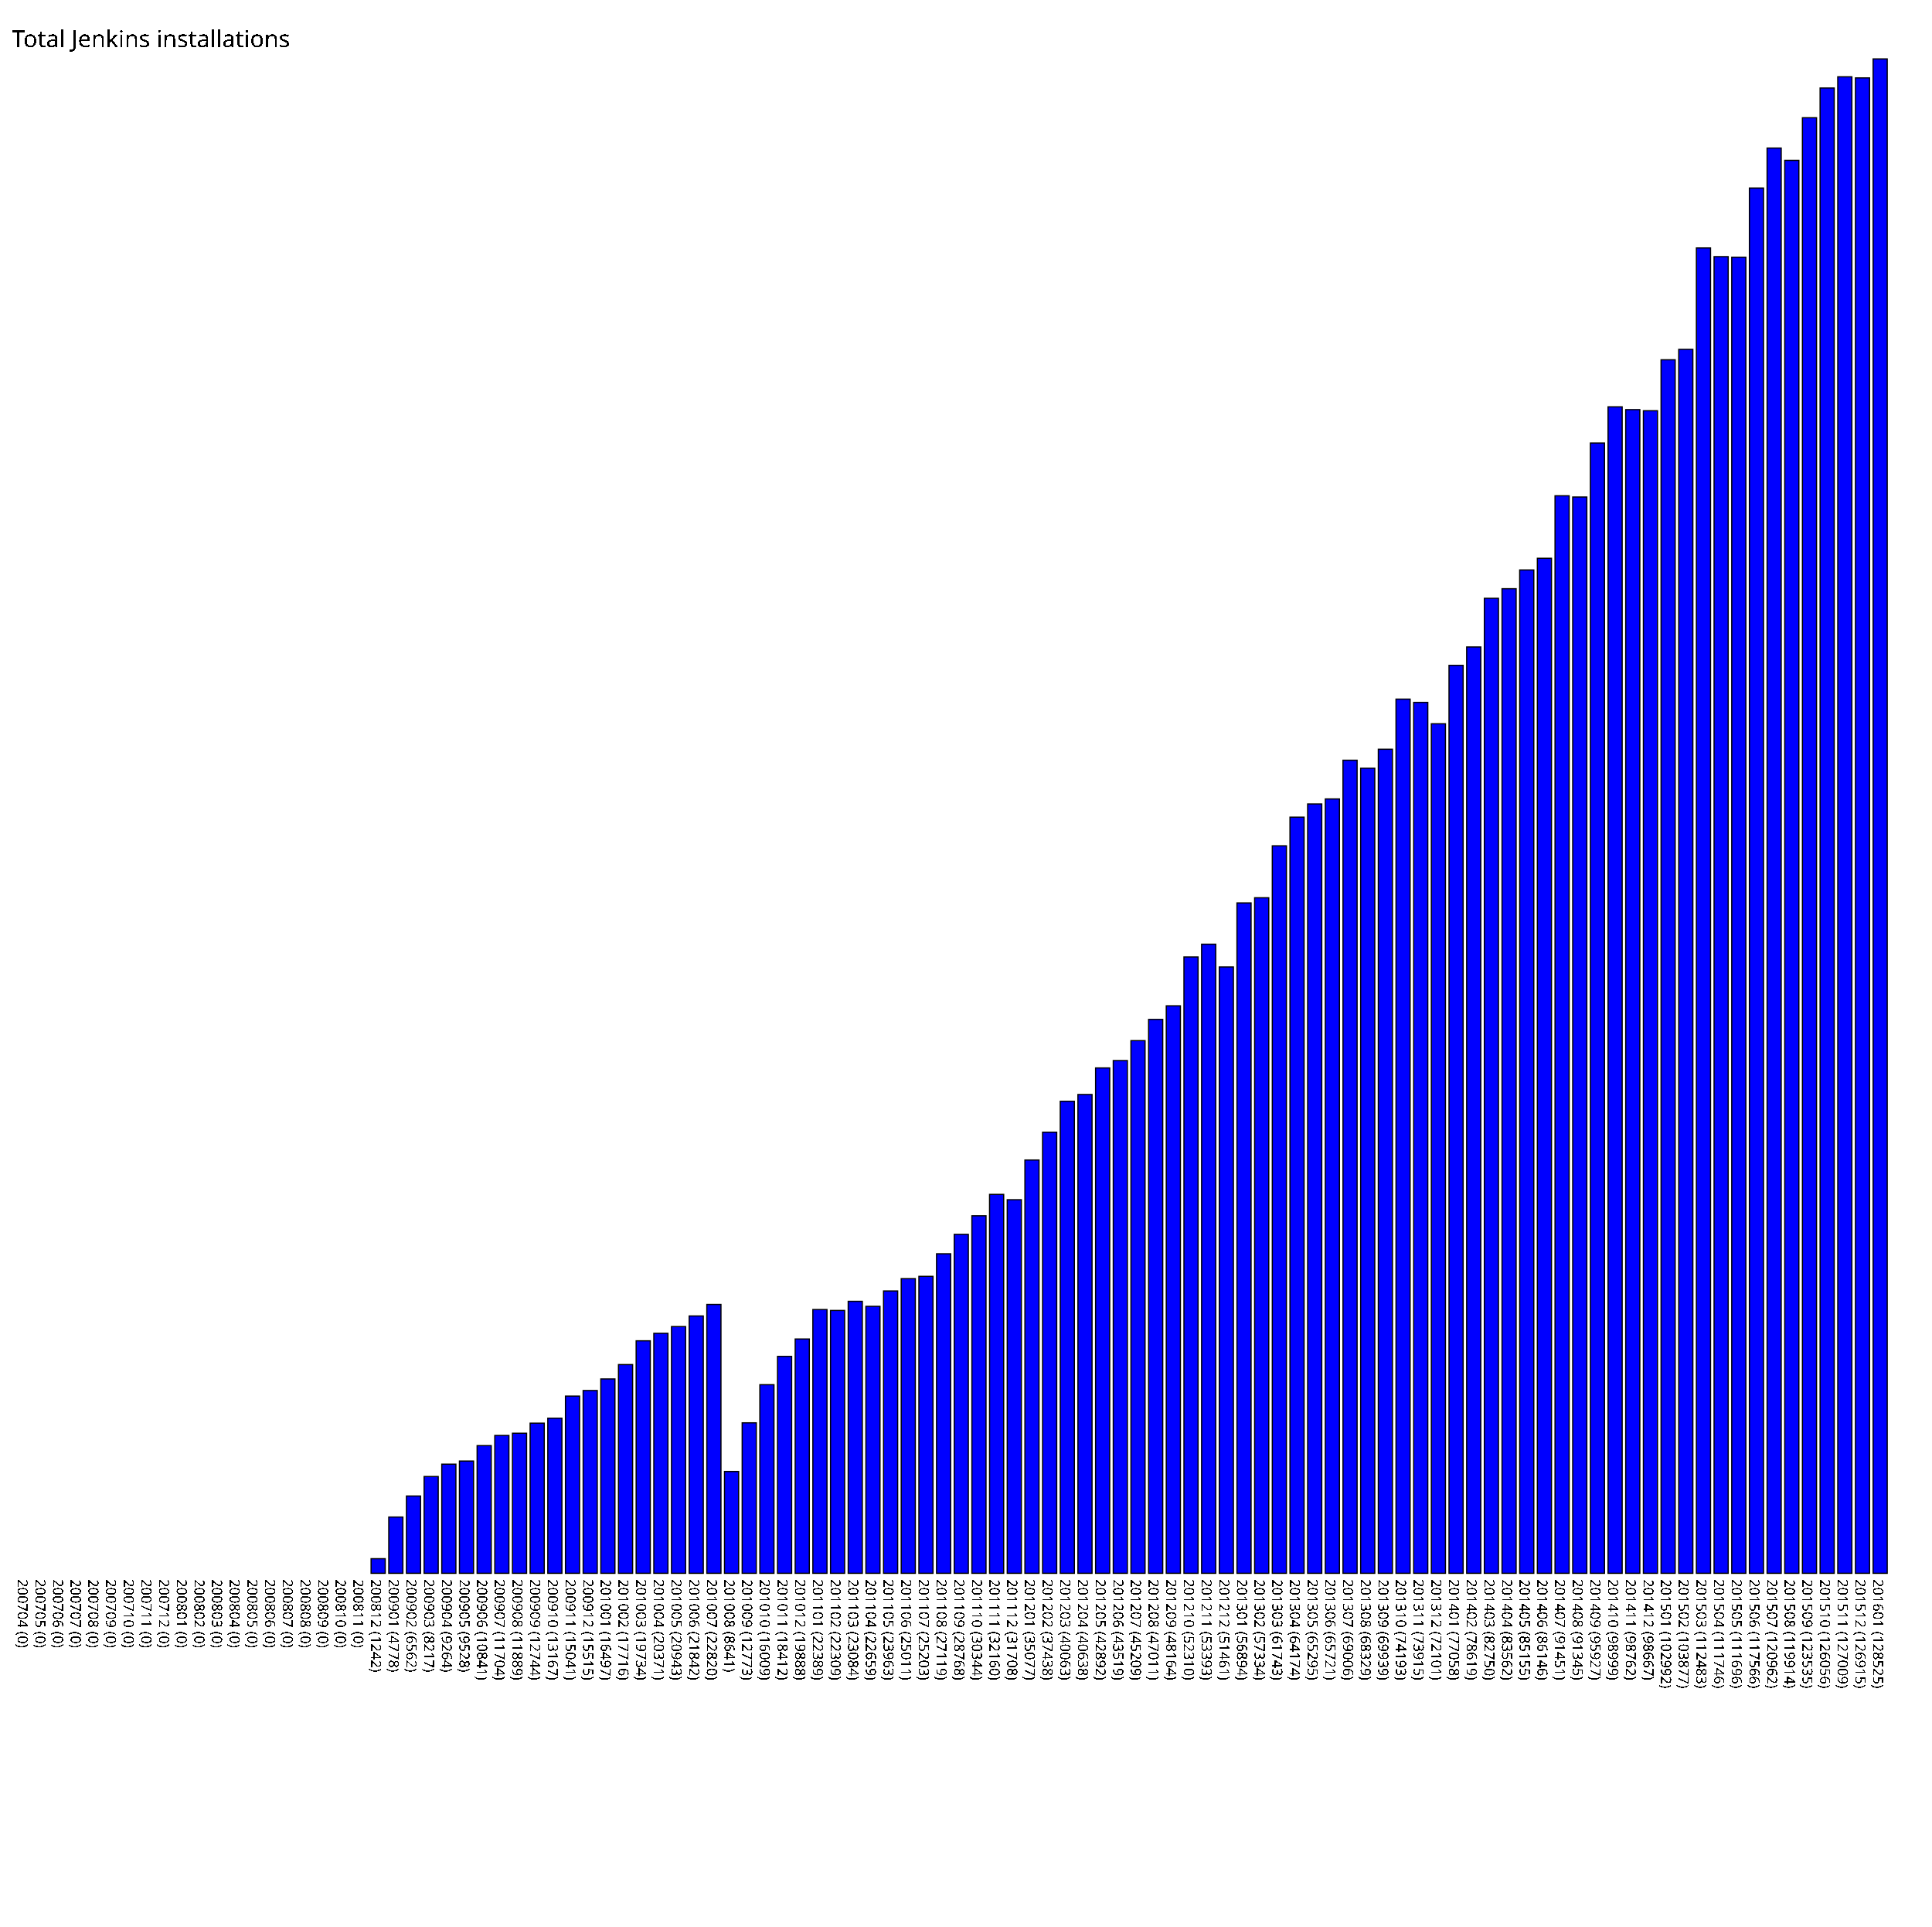
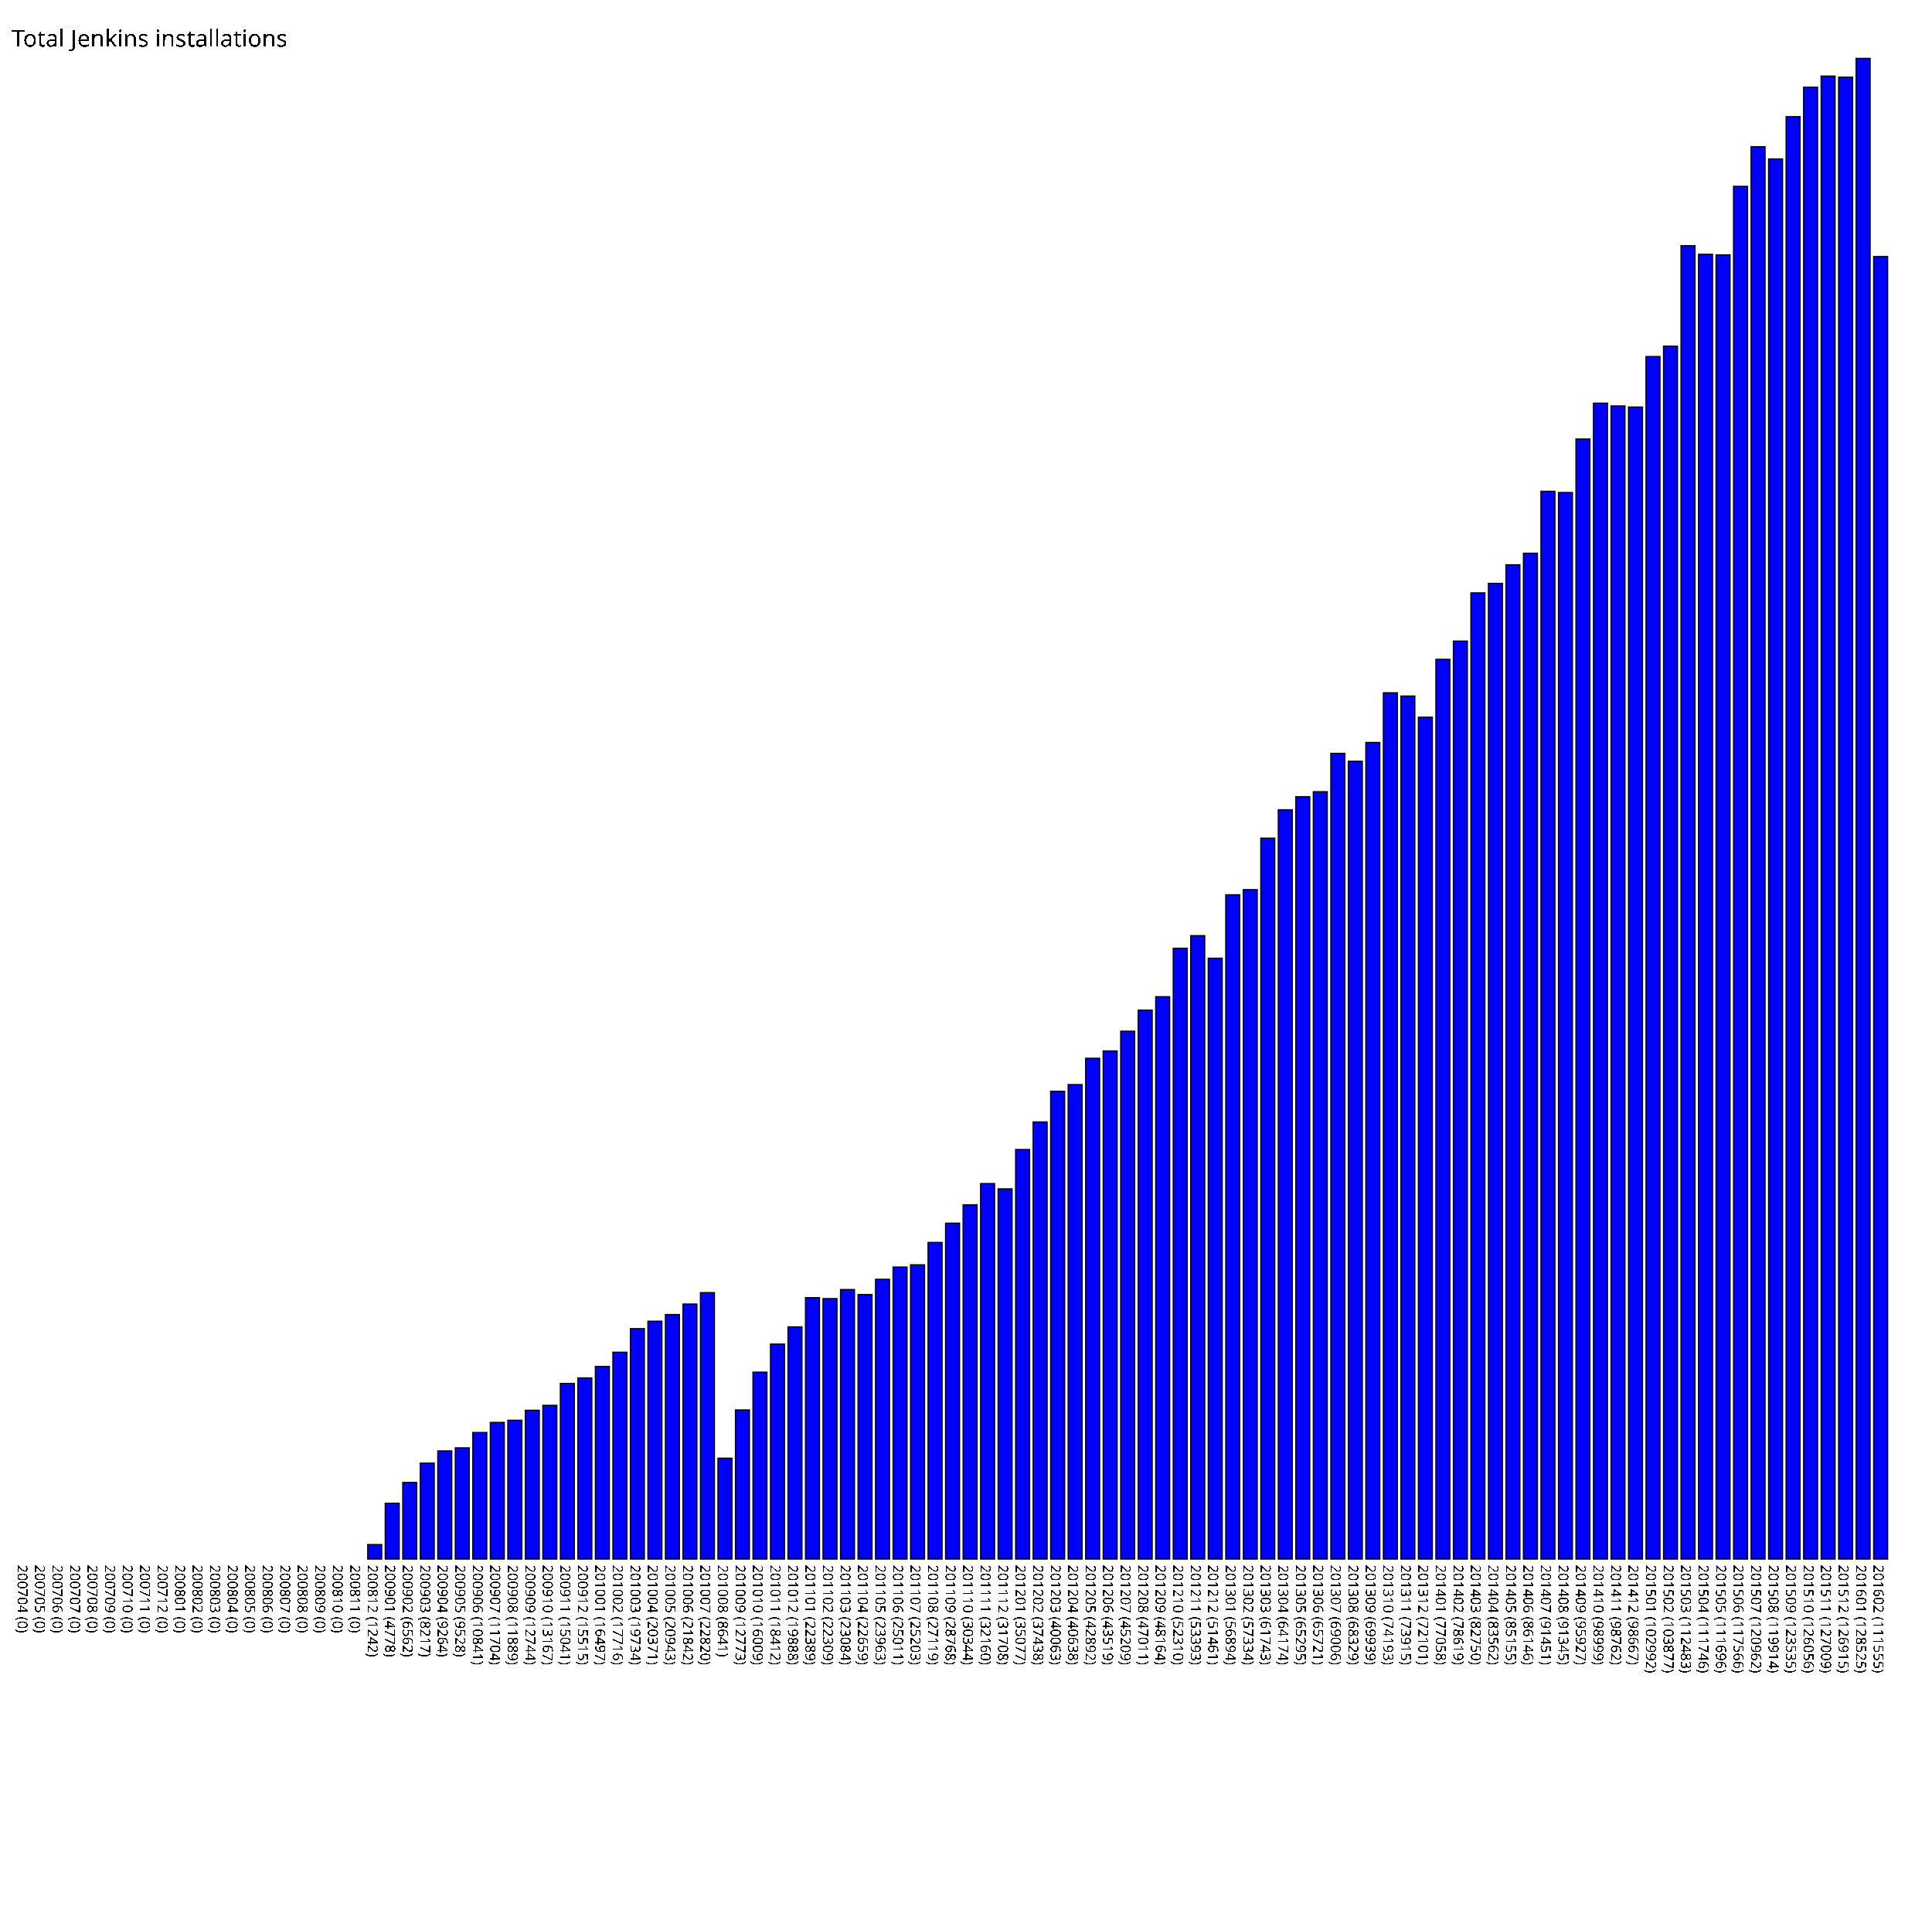
- <svg xmlns="http://www.w3.org/2000/svg" version="1.1" preserveAspectRatio="xMidYMid meet" viewBox="0 0 1640 1635.25">
+ <svg xmlns="http://www.w3.org/2000/svg" version="1.1" preserveAspectRatio="xMidYMid meet" viewBox="0 0 1655 1635.25">
  <rect fill="blue" height="0" stroke="black" width="12" x="15" y="1335.25" />
  <text x="15" y="1340.25" font-family="Tahoma" font-size="12" transform="rotate(90 15,1340.25)" text-rendering="optimizeSpeed" fill="#000000;">200704 (0)</text>
  <rect fill="blue" height="0" stroke="black" width="12" x="30" y="1335.25" />
  <text x="30" y="1340.25" font-family="Tahoma" font-size="12" transform="rotate(90 30,1340.25)" text-rendering="optimizeSpeed" fill="#000000;">200705 (0)</text>
  <rect fill="blue" height="0" stroke="black" width="12" x="45" y="1335.25" />
  <text x="45" y="1340.25" font-family="Tahoma" font-size="12" transform="rotate(90 45,1340.25)" text-rendering="optimizeSpeed" fill="#000000;">200706 (0)</text>
  <rect fill="blue" height="0" stroke="black" width="12" x="60" y="1335.25" />
  <text x="60" y="1340.25" font-family="Tahoma" font-size="12" transform="rotate(90 60,1340.25)" text-rendering="optimizeSpeed" fill="#000000;">200707 (0)</text>
  <rect fill="blue" height="0" stroke="black" width="12" x="75" y="1335.25" />
  <text x="75" y="1340.25" font-family="Tahoma" font-size="12" transform="rotate(90 75,1340.25)" text-rendering="optimizeSpeed" fill="#000000;">200708 (0)</text>
  <rect fill="blue" height="0" stroke="black" width="12" x="90" y="1335.25" />
  <text x="90" y="1340.25" font-family="Tahoma" font-size="12" transform="rotate(90 90,1340.25)" text-rendering="optimizeSpeed" fill="#000000;">200709 (0)</text>
  <rect fill="blue" height="0" stroke="black" width="12" x="105" y="1335.25" />
  <text x="105" y="1340.25" font-family="Tahoma" font-size="12" transform="rotate(90 105,1340.25)" text-rendering="optimizeSpeed" fill="#000000;">200710 (0)</text>
  <rect fill="blue" height="0" stroke="black" width="12" x="120" y="1335.25" />
  <text x="120" y="1340.25" font-family="Tahoma" font-size="12" transform="rotate(90 120,1340.25)" text-rendering="optimizeSpeed" fill="#000000;">200711 (0)</text>
  <rect fill="blue" height="0" stroke="black" width="12" x="135" y="1335.25" />
  <text x="135" y="1340.25" font-family="Tahoma" font-size="12" transform="rotate(90 135,1340.25)" text-rendering="optimizeSpeed" fill="#000000;">200712 (0)</text>
  <rect fill="blue" height="0" stroke="black" width="12" x="150" y="1335.25" />
  <text x="150" y="1340.25" font-family="Tahoma" font-size="12" transform="rotate(90 150,1340.25)" text-rendering="optimizeSpeed" fill="#000000;">200801 (0)</text>
  <rect fill="blue" height="0" stroke="black" width="12" x="165" y="1335.25" />
  <text x="165" y="1340.25" font-family="Tahoma" font-size="12" transform="rotate(90 165,1340.25)" text-rendering="optimizeSpeed" fill="#000000;">200802 (0)</text>
  <rect fill="blue" height="0" stroke="black" width="12" x="180" y="1335.25" />
  <text x="180" y="1340.25" font-family="Tahoma" font-size="12" transform="rotate(90 180,1340.25)" text-rendering="optimizeSpeed" fill="#000000;">200803 (0)</text>
  <rect fill="blue" height="0" stroke="black" width="12" x="195" y="1335.25" />
  <text x="195" y="1340.25" font-family="Tahoma" font-size="12" transform="rotate(90 195,1340.25)" text-rendering="optimizeSpeed" fill="#000000;">200804 (0)</text>
  <rect fill="blue" height="0" stroke="black" width="12" x="210" y="1335.25" />
  <text x="210" y="1340.25" font-family="Tahoma" font-size="12" transform="rotate(90 210,1340.25)" text-rendering="optimizeSpeed" fill="#000000;">200805 (0)</text>
  <rect fill="blue" height="0" stroke="black" width="12" x="225" y="1335.25" />
  <text x="225" y="1340.25" font-family="Tahoma" font-size="12" transform="rotate(90 225,1340.25)" text-rendering="optimizeSpeed" fill="#000000;">200806 (0)</text>
  <rect fill="blue" height="0" stroke="black" width="12" x="240" y="1335.25" />
  <text x="240" y="1340.25" font-family="Tahoma" font-size="12" transform="rotate(90 240,1340.25)" text-rendering="optimizeSpeed" fill="#000000;">200807 (0)</text>
  <rect fill="blue" height="0" stroke="black" width="12" x="255" y="1335.25" />
  <text x="255" y="1340.25" font-family="Tahoma" font-size="12" transform="rotate(90 255,1340.25)" text-rendering="optimizeSpeed" fill="#000000;">200808 (0)</text>
  <rect fill="blue" height="0" stroke="black" width="12" x="270" y="1335.25" />
  <text x="270" y="1340.25" font-family="Tahoma" font-size="12" transform="rotate(90 270,1340.25)" text-rendering="optimizeSpeed" fill="#000000;">200809 (0)</text>
  <rect fill="blue" height="0" stroke="black" width="12" x="285" y="1335.25" />
  <text x="285" y="1340.25" font-family="Tahoma" font-size="12" transform="rotate(90 285,1340.25)" text-rendering="optimizeSpeed" fill="#000000;">200810 (0)</text>
  <rect fill="blue" height="0" stroke="black" width="12" x="300" y="1335.25" />
  <text x="300" y="1340.25" font-family="Tahoma" font-size="12" transform="rotate(90 300,1340.25)" text-rendering="optimizeSpeed" fill="#000000;">200811 (0)</text>
  <rect fill="blue" height="12.42" stroke="black" width="12" x="315" y="1322.83" />
  <text x="315" y="1340.25" font-family="Tahoma" font-size="12" transform="rotate(90 315,1340.25)" text-rendering="optimizeSpeed" fill="#000000;">200812 (1242)</text>
  <rect fill="blue" height="47.78" stroke="black" width="12" x="330" y="1287.47" />
  <text x="330" y="1340.25" font-family="Tahoma" font-size="12" transform="rotate(90 330,1340.25)" text-rendering="optimizeSpeed" fill="#000000;">200901 (4778)</text>
  <rect fill="blue" height="65.62" stroke="black" width="12" x="345" y="1269.63" />
  <text x="345" y="1340.25" font-family="Tahoma" font-size="12" transform="rotate(90 345,1340.25)" text-rendering="optimizeSpeed" fill="#000000;">200902 (6562)</text>
  <rect fill="blue" height="82.17" stroke="black" width="12" x="360" y="1253.08" />
  <text x="360" y="1340.25" font-family="Tahoma" font-size="12" transform="rotate(90 360,1340.25)" text-rendering="optimizeSpeed" fill="#000000;">200903 (8217)</text>
  <rect fill="blue" height="92.64" stroke="black" width="12" x="375" y="1242.61" />
  <text x="375" y="1340.25" font-family="Tahoma" font-size="12" transform="rotate(90 375,1340.25)" text-rendering="optimizeSpeed" fill="#000000;">200904 (9264)</text>
  <rect fill="blue" height="95.28" stroke="black" width="12" x="390" y="1239.97" />
  <text x="390" y="1340.25" font-family="Tahoma" font-size="12" transform="rotate(90 390,1340.25)" text-rendering="optimizeSpeed" fill="#000000;">200905 (9528)</text>
  <rect fill="blue" height="108.41" stroke="black" width="12" x="405" y="1226.84" />
  <text x="405" y="1340.25" font-family="Tahoma" font-size="12" transform="rotate(90 405,1340.25)" text-rendering="optimizeSpeed" fill="#000000;">200906 (10841)</text>
  <rect fill="blue" height="117.04" stroke="black" width="12" x="420" y="1218.21" />
  <text x="420" y="1340.25" font-family="Tahoma" font-size="12" transform="rotate(90 420,1340.25)" text-rendering="optimizeSpeed" fill="#000000;">200907 (11704)</text>
  <rect fill="blue" height="118.89" stroke="black" width="12" x="435" y="1216.36" />
  <text x="435" y="1340.25" font-family="Tahoma" font-size="12" transform="rotate(90 435,1340.25)" text-rendering="optimizeSpeed" fill="#000000;">200908 (11889)</text>
  <rect fill="blue" height="127.44" stroke="black" width="12" x="450" y="1207.81" />
  <text x="450" y="1340.25" font-family="Tahoma" font-size="12" transform="rotate(90 450,1340.25)" text-rendering="optimizeSpeed" fill="#000000;">200909 (12744)</text>
  <rect fill="blue" height="131.67" stroke="black" width="12" x="465" y="1203.58" />
  <text x="465" y="1340.25" font-family="Tahoma" font-size="12" transform="rotate(90 465,1340.25)" text-rendering="optimizeSpeed" fill="#000000;">200910 (13167)</text>
  <rect fill="blue" height="150.41" stroke="black" width="12" x="480" y="1184.84" />
  <text x="480" y="1340.25" font-family="Tahoma" font-size="12" transform="rotate(90 480,1340.25)" text-rendering="optimizeSpeed" fill="#000000;">200911 (15041)</text>
  <rect fill="blue" height="155.15" stroke="black" width="12" x="495" y="1180.10" />
  <text x="495" y="1340.25" font-family="Tahoma" font-size="12" transform="rotate(90 495,1340.25)" text-rendering="optimizeSpeed" fill="#000000;">200912 (15515)</text>
  <rect fill="blue" height="164.97" stroke="black" width="12" x="510" y="1170.28" />
  <text x="510" y="1340.25" font-family="Tahoma" font-size="12" transform="rotate(90 510,1340.25)" text-rendering="optimizeSpeed" fill="#000000;">201001 (16497)</text>
  <rect fill="blue" height="177.16" stroke="black" width="12" x="525" y="1158.09" />
  <text x="525" y="1340.25" font-family="Tahoma" font-size="12" transform="rotate(90 525,1340.25)" text-rendering="optimizeSpeed" fill="#000000;">201002 (17716)</text>
  <rect fill="blue" height="197.34" stroke="black" width="12" x="540" y="1137.91" />
  <text x="540" y="1340.25" font-family="Tahoma" font-size="12" transform="rotate(90 540,1340.25)" text-rendering="optimizeSpeed" fill="#000000;">201003 (19734)</text>
  <rect fill="blue" height="203.71" stroke="black" width="12" x="555" y="1131.54" />
  <text x="555" y="1340.25" font-family="Tahoma" font-size="12" transform="rotate(90 555,1340.25)" text-rendering="optimizeSpeed" fill="#000000;">201004 (20371)</text>
  <rect fill="blue" height="209.43" stroke="black" width="12" x="570" y="1125.82" />
  <text x="570" y="1340.25" font-family="Tahoma" font-size="12" transform="rotate(90 570,1340.25)" text-rendering="optimizeSpeed" fill="#000000;">201005 (20943)</text>
  <rect fill="blue" height="218.42" stroke="black" width="12" x="585" y="1116.83" />
  <text x="585" y="1340.25" font-family="Tahoma" font-size="12" transform="rotate(90 585,1340.25)" text-rendering="optimizeSpeed" fill="#000000;">201006 (21842)</text>
  <rect fill="blue" height="228.2" stroke="black" width="12" x="600" y="1107.05" />
  <text x="600" y="1340.25" font-family="Tahoma" font-size="12" transform="rotate(90 600,1340.25)" text-rendering="optimizeSpeed" fill="#000000;">201007 (22820)</text>
  <rect fill="blue" height="86.41" stroke="black" width="12" x="615" y="1248.84" />
  <text x="615" y="1340.25" font-family="Tahoma" font-size="12" transform="rotate(90 615,1340.25)" text-rendering="optimizeSpeed" fill="#000000;">201008 (8641)</text>
  <rect fill="blue" height="127.73" stroke="black" width="12" x="630" y="1207.52" />
  <text x="630" y="1340.25" font-family="Tahoma" font-size="12" transform="rotate(90 630,1340.25)" text-rendering="optimizeSpeed" fill="#000000;">201009 (12773)</text>
  <rect fill="blue" height="160.09" stroke="black" width="12" x="645" y="1175.16" />
  <text x="645" y="1340.25" font-family="Tahoma" font-size="12" transform="rotate(90 645,1340.25)" text-rendering="optimizeSpeed" fill="#000000;">201010 (16009)</text>
  <rect fill="blue" height="184.12" stroke="black" width="12" x="660" y="1151.13" />
  <text x="660" y="1340.25" font-family="Tahoma" font-size="12" transform="rotate(90 660,1340.25)" text-rendering="optimizeSpeed" fill="#000000;">201011 (18412)</text>
  <rect fill="blue" height="198.88" stroke="black" width="12" x="675" y="1136.37" />
  <text x="675" y="1340.25" font-family="Tahoma" font-size="12" transform="rotate(90 675,1340.25)" text-rendering="optimizeSpeed" fill="#000000;">201012 (19888)</text>
  <rect fill="blue" height="223.89" stroke="black" width="12" x="690" y="1111.36" />
  <text x="690" y="1340.25" font-family="Tahoma" font-size="12" transform="rotate(90 690,1340.25)" text-rendering="optimizeSpeed" fill="#000000;">201101 (22389)</text>
  <rect fill="blue" height="223.09" stroke="black" width="12" x="705" y="1112.16" />
  <text x="705" y="1340.25" font-family="Tahoma" font-size="12" transform="rotate(90 705,1340.25)" text-rendering="optimizeSpeed" fill="#000000;">201102 (22309)</text>
  <rect fill="blue" height="230.84" stroke="black" width="12" x="720" y="1104.41" />
  <text x="720" y="1340.25" font-family="Tahoma" font-size="12" transform="rotate(90 720,1340.25)" text-rendering="optimizeSpeed" fill="#000000;">201103 (23084)</text>
  <rect fill="blue" height="226.59" stroke="black" width="12" x="735" y="1108.66" />
  <text x="735" y="1340.25" font-family="Tahoma" font-size="12" transform="rotate(90 735,1340.25)" text-rendering="optimizeSpeed" fill="#000000;">201104 (22659)</text>
  <rect fill="blue" height="239.63" stroke="black" width="12" x="750" y="1095.62" />
  <text x="750" y="1340.25" font-family="Tahoma" font-size="12" transform="rotate(90 750,1340.25)" text-rendering="optimizeSpeed" fill="#000000;">201105 (23963)</text>
  <rect fill="blue" height="250.11" stroke="black" width="12" x="765" y="1085.14" />
  <text x="765" y="1340.25" font-family="Tahoma" font-size="12" transform="rotate(90 765,1340.25)" text-rendering="optimizeSpeed" fill="#000000;">201106 (25011)</text>
  <rect fill="blue" height="252.03" stroke="black" width="12" x="780" y="1083.22" />
  <text x="780" y="1340.25" font-family="Tahoma" font-size="12" transform="rotate(90 780,1340.25)" text-rendering="optimizeSpeed" fill="#000000;">201107 (25203)</text>
  <rect fill="blue" height="271.19" stroke="black" width="12" x="795" y="1064.06" />
  <text x="795" y="1340.25" font-family="Tahoma" font-size="12" transform="rotate(90 795,1340.25)" text-rendering="optimizeSpeed" fill="#000000;">201108 (27119)</text>
  <rect fill="blue" height="287.68" stroke="black" width="12" x="810" y="1047.57" />
  <text x="810" y="1340.25" font-family="Tahoma" font-size="12" transform="rotate(90 810,1340.25)" text-rendering="optimizeSpeed" fill="#000000;">201109 (28768)</text>
  <rect fill="blue" height="303.44" stroke="black" width="12" x="825" y="1031.81" />
  <text x="825" y="1340.25" font-family="Tahoma" font-size="12" transform="rotate(90 825,1340.25)" text-rendering="optimizeSpeed" fill="#000000;">201110 (30344)</text>
  <rect fill="blue" height="321.6" stroke="black" width="12" x="840" y="1013.65" />
  <text x="840" y="1340.25" font-family="Tahoma" font-size="12" transform="rotate(90 840,1340.25)" text-rendering="optimizeSpeed" fill="#000000;">201111 (32160)</text>
  <rect fill="blue" height="317.08" stroke="black" width="12" x="855" y="1018.17" />
  <text x="855" y="1340.25" font-family="Tahoma" font-size="12" transform="rotate(90 855,1340.25)" text-rendering="optimizeSpeed" fill="#000000;">201112 (31708)</text>
  <rect fill="blue" height="350.77" stroke="black" width="12" x="870" y="984.48" />
  <text x="870" y="1340.25" font-family="Tahoma" font-size="12" transform="rotate(90 870,1340.25)" text-rendering="optimizeSpeed" fill="#000000;">201201 (35077)</text>
  <rect fill="blue" height="374.38" stroke="black" width="12" x="885" y="960.87" />
  <text x="885" y="1340.25" font-family="Tahoma" font-size="12" transform="rotate(90 885,1340.25)" text-rendering="optimizeSpeed" fill="#000000;">201202 (37438)</text>
  <rect fill="blue" height="400.63" stroke="black" width="12" x="900" y="934.62" />
  <text x="900" y="1340.25" font-family="Tahoma" font-size="12" transform="rotate(90 900,1340.25)" text-rendering="optimizeSpeed" fill="#000000;">201203 (40063)</text>
  <rect fill="blue" height="406.38" stroke="black" width="12" x="915" y="928.87" />
  <text x="915" y="1340.25" font-family="Tahoma" font-size="12" transform="rotate(90 915,1340.25)" text-rendering="optimizeSpeed" fill="#000000;">201204 (40638)</text>
  <rect fill="blue" height="428.92" stroke="black" width="12" x="930" y="906.33" />
  <text x="930" y="1340.25" font-family="Tahoma" font-size="12" transform="rotate(90 930,1340.25)" text-rendering="optimizeSpeed" fill="#000000;">201205 (42892)</text>
  <rect fill="blue" height="435.19" stroke="black" width="12" x="945" y="900.06" />
  <text x="945" y="1340.25" font-family="Tahoma" font-size="12" transform="rotate(90 945,1340.25)" text-rendering="optimizeSpeed" fill="#000000;">201206 (43519)</text>
  <rect fill="blue" height="452.09" stroke="black" width="12" x="960" y="883.16" />
  <text x="960" y="1340.25" font-family="Tahoma" font-size="12" transform="rotate(90 960,1340.25)" text-rendering="optimizeSpeed" fill="#000000;">201207 (45209)</text>
  <rect fill="blue" height="470.11" stroke="black" width="12" x="975" y="865.14" />
  <text x="975" y="1340.25" font-family="Tahoma" font-size="12" transform="rotate(90 975,1340.25)" text-rendering="optimizeSpeed" fill="#000000;">201208 (47011)</text>
  <rect fill="blue" height="481.64" stroke="black" width="12" x="990" y="853.61" />
  <text x="990" y="1340.25" font-family="Tahoma" font-size="12" transform="rotate(90 990,1340.25)" text-rendering="optimizeSpeed" fill="#000000;">201209 (48164)</text>
  <rect fill="blue" height="523.1" stroke="black" width="12" x="1005" y="812.15" />
  <text x="1005" y="1340.25" font-family="Tahoma" font-size="12" transform="rotate(90 1005,1340.25)" text-rendering="optimizeSpeed" fill="#000000;">201210 (52310)</text>
  <rect fill="blue" height="533.93" stroke="black" width="12" x="1020" y="801.32" />
  <text x="1020" y="1340.25" font-family="Tahoma" font-size="12" transform="rotate(90 1020,1340.25)" text-rendering="optimizeSpeed" fill="#000000;">201211 (53393)</text>
  <rect fill="blue" height="514.61" stroke="black" width="12" x="1035" y="820.64" />
  <text x="1035" y="1340.25" font-family="Tahoma" font-size="12" transform="rotate(90 1035,1340.25)" text-rendering="optimizeSpeed" fill="#000000;">201212 (51461)</text>
  <rect fill="blue" height="568.94" stroke="black" width="12" x="1050" y="766.31" />
  <text x="1050" y="1340.25" font-family="Tahoma" font-size="12" transform="rotate(90 1050,1340.25)" text-rendering="optimizeSpeed" fill="#000000;">201301 (56894)</text>
  <rect fill="blue" height="573.34" stroke="black" width="12" x="1065" y="761.91" />
  <text x="1065" y="1340.25" font-family="Tahoma" font-size="12" transform="rotate(90 1065,1340.25)" text-rendering="optimizeSpeed" fill="#000000;">201302 (57334)</text>
  <rect fill="blue" height="617.43" stroke="black" width="12" x="1080" y="717.82" />
  <text x="1080" y="1340.25" font-family="Tahoma" font-size="12" transform="rotate(90 1080,1340.25)" text-rendering="optimizeSpeed" fill="#000000;">201303 (61743)</text>
  <rect fill="blue" height="641.74" stroke="black" width="12" x="1095" y="693.51" />
  <text x="1095" y="1340.25" font-family="Tahoma" font-size="12" transform="rotate(90 1095,1340.25)" text-rendering="optimizeSpeed" fill="#000000;">201304 (64174)</text>
  <rect fill="blue" height="652.95" stroke="black" width="12" x="1110" y="682.30" />
  <text x="1110" y="1340.25" font-family="Tahoma" font-size="12" transform="rotate(90 1110,1340.25)" text-rendering="optimizeSpeed" fill="#000000;">201305 (65295)</text>
  <rect fill="blue" height="657.21" stroke="black" width="12" x="1125" y="678.04" />
  <text x="1125" y="1340.25" font-family="Tahoma" font-size="12" transform="rotate(90 1125,1340.25)" text-rendering="optimizeSpeed" fill="#000000;">201306 (65721)</text>
  <rect fill="blue" height="690.06" stroke="black" width="12" x="1140" y="645.19" />
  <text x="1140" y="1340.25" font-family="Tahoma" font-size="12" transform="rotate(90 1140,1340.25)" text-rendering="optimizeSpeed" fill="#000000;">201307 (69006)</text>
  <rect fill="blue" height="683.29" stroke="black" width="12" x="1155" y="651.96" />
  <text x="1155" y="1340.25" font-family="Tahoma" font-size="12" transform="rotate(90 1155,1340.25)" text-rendering="optimizeSpeed" fill="#000000;">201308 (68329)</text>
  <rect fill="blue" height="699.39" stroke="black" width="12" x="1170" y="635.86" />
  <text x="1170" y="1340.25" font-family="Tahoma" font-size="12" transform="rotate(90 1170,1340.25)" text-rendering="optimizeSpeed" fill="#000000;">201309 (69939)</text>
  <rect fill="blue" height="741.93" stroke="black" width="12" x="1185" y="593.32" />
  <text x="1185" y="1340.25" font-family="Tahoma" font-size="12" transform="rotate(90 1185,1340.25)" text-rendering="optimizeSpeed" fill="#000000;">201310 (74193)</text>
  <rect fill="blue" height="739.15" stroke="black" width="12" x="1200" y="596.10" />
  <text x="1200" y="1340.25" font-family="Tahoma" font-size="12" transform="rotate(90 1200,1340.25)" text-rendering="optimizeSpeed" fill="#000000;">201311 (73915)</text>
  <rect fill="blue" height="721.01" stroke="black" width="12" x="1215" y="614.24" />
  <text x="1215" y="1340.25" font-family="Tahoma" font-size="12" transform="rotate(90 1215,1340.25)" text-rendering="optimizeSpeed" fill="#000000;">201312 (72101)</text>
  <rect fill="blue" height="770.58" stroke="black" width="12" x="1230" y="564.67" />
  <text x="1230" y="1340.25" font-family="Tahoma" font-size="12" transform="rotate(90 1230,1340.25)" text-rendering="optimizeSpeed" fill="#000000;">201401 (77058)</text>
  <rect fill="blue" height="786.19" stroke="black" width="12" x="1245" y="549.06" />
  <text x="1245" y="1340.25" font-family="Tahoma" font-size="12" transform="rotate(90 1245,1340.25)" text-rendering="optimizeSpeed" fill="#000000;">201402 (78619)</text>
  <rect fill="blue" height="827.5" stroke="black" width="12" x="1260" y="507.75" />
  <text x="1260" y="1340.25" font-family="Tahoma" font-size="12" transform="rotate(90 1260,1340.25)" text-rendering="optimizeSpeed" fill="#000000;">201403 (82750)</text>
  <rect fill="blue" height="835.62" stroke="black" width="12" x="1275" y="499.63" />
  <text x="1275" y="1340.25" font-family="Tahoma" font-size="12" transform="rotate(90 1275,1340.25)" text-rendering="optimizeSpeed" fill="#000000;">201404 (83562)</text>
  <rect fill="blue" height="851.55" stroke="black" width="12" x="1290" y="483.70" />
  <text x="1290" y="1340.25" font-family="Tahoma" font-size="12" transform="rotate(90 1290,1340.25)" text-rendering="optimizeSpeed" fill="#000000;">201405 (85155)</text>
  <rect fill="blue" height="861.46" stroke="black" width="12" x="1305" y="473.79" />
  <text x="1305" y="1340.25" font-family="Tahoma" font-size="12" transform="rotate(90 1305,1340.25)" text-rendering="optimizeSpeed" fill="#000000;">201406 (86146)</text>
  <rect fill="blue" height="914.51" stroke="black" width="12" x="1320" y="420.74" />
  <text x="1320" y="1340.25" font-family="Tahoma" font-size="12" transform="rotate(90 1320,1340.25)" text-rendering="optimizeSpeed" fill="#000000;">201407 (91451)</text>
  <rect fill="blue" height="913.45" stroke="black" width="12" x="1335" y="421.80" />
  <text x="1335" y="1340.25" font-family="Tahoma" font-size="12" transform="rotate(90 1335,1340.25)" text-rendering="optimizeSpeed" fill="#000000;">201408 (91345)</text>
  <rect fill="blue" height="959.27" stroke="black" width="12" x="1350" y="375.98" />
  <text x="1350" y="1340.25" font-family="Tahoma" font-size="12" transform="rotate(90 1350,1340.25)" text-rendering="optimizeSpeed" fill="#000000;">201409 (95927)</text>
  <rect fill="blue" height="989.99" stroke="black" width="12" x="1365" y="345.26" />
  <text x="1365" y="1340.25" font-family="Tahoma" font-size="12" transform="rotate(90 1365,1340.25)" text-rendering="optimizeSpeed" fill="#000000;">201410 (98999)</text>
  <rect fill="blue" height="987.62" stroke="black" width="12" x="1380" y="347.63" />
  <text x="1380" y="1340.25" font-family="Tahoma" font-size="12" transform="rotate(90 1380,1340.25)" text-rendering="optimizeSpeed" fill="#000000;">201411 (98762)</text>
  <rect fill="blue" height="986.67" stroke="black" width="12" x="1395" y="348.58" />
  <text x="1395" y="1340.25" font-family="Tahoma" font-size="12" transform="rotate(90 1395,1340.25)" text-rendering="optimizeSpeed" fill="#000000;">201412 (98667)</text>
  <rect fill="blue" height="1029.92" stroke="black" width="12" x="1410" y="305.33" />
  <text x="1410" y="1340.25" font-family="Tahoma" font-size="12" transform="rotate(90 1410,1340.25)" text-rendering="optimizeSpeed" fill="#000000;">201501 (102992)</text>
  <rect fill="blue" height="1038.77" stroke="black" width="12" x="1425" y="296.48" />
  <text x="1425" y="1340.25" font-family="Tahoma" font-size="12" transform="rotate(90 1425,1340.25)" text-rendering="optimizeSpeed" fill="#000000;">201502 (103877)</text>
  <rect fill="blue" height="1124.83" stroke="black" width="12" x="1440" y="210.42" />
  <text x="1440" y="1340.25" font-family="Tahoma" font-size="12" transform="rotate(90 1440,1340.25)" text-rendering="optimizeSpeed" fill="#000000;">201503 (112483)</text>
  <rect fill="blue" height="1117.46" stroke="black" width="12" x="1455" y="217.79" />
  <text x="1455" y="1340.25" font-family="Tahoma" font-size="12" transform="rotate(90 1455,1340.25)" text-rendering="optimizeSpeed" fill="#000000;">201504 (111746)</text>
  <rect fill="blue" height="1116.96" stroke="black" width="12" x="1470" y="218.29" />
  <text x="1470" y="1340.25" font-family="Tahoma" font-size="12" transform="rotate(90 1470,1340.25)" text-rendering="optimizeSpeed" fill="#000000;">201505 (111696)</text>
  <rect fill="blue" height="1175.66" stroke="black" width="12" x="1485" y="159.59" />
  <text x="1485" y="1340.25" font-family="Tahoma" font-size="12" transform="rotate(90 1485,1340.25)" text-rendering="optimizeSpeed" fill="#000000;">201506 (117566)</text>
  <rect fill="blue" height="1209.62" stroke="black" width="12" x="1500" y="125.63" />
  <text x="1500" y="1340.25" font-family="Tahoma" font-size="12" transform="rotate(90 1500,1340.25)" text-rendering="optimizeSpeed" fill="#000000;">201507 (120962)</text>
  <rect fill="blue" height="1199.14" stroke="black" width="12" x="1515" y="136.11" />
  <text x="1515" y="1340.25" font-family="Tahoma" font-size="12" transform="rotate(90 1515,1340.25)" text-rendering="optimizeSpeed" fill="#000000;">201508 (119914)</text>
  <rect fill="blue" height="1235.35" stroke="black" width="12" x="1530" y="99.90" />
  <text x="1530" y="1340.25" font-family="Tahoma" font-size="12" transform="rotate(90 1530,1340.25)" text-rendering="optimizeSpeed" fill="#000000;">201509 (123535)</text>
  <rect fill="blue" height="1260.56" stroke="black" width="12" x="1545" y="74.69" />
  <text x="1545" y="1340.25" font-family="Tahoma" font-size="12" transform="rotate(90 1545,1340.25)" text-rendering="optimizeSpeed" fill="#000000;">201510 (126056)</text>
  <rect fill="blue" height="1270.09" stroke="black" width="12" x="1560" y="65.16" />
  <text x="1560" y="1340.25" font-family="Tahoma" font-size="12" transform="rotate(90 1560,1340.25)" text-rendering="optimizeSpeed" fill="#000000;">201511 (127009)</text>
  <rect fill="blue" height="1269.15" stroke="black" width="12" x="1575" y="66.10" />
  <text x="1575" y="1340.25" font-family="Tahoma" font-size="12" transform="rotate(90 1575,1340.25)" text-rendering="optimizeSpeed" fill="#000000;">201512 (126915)</text>
  <rect fill="blue" height="1285.25" stroke="black" width="12" x="1590" y="50.00" />
  <text x="1590" y="1340.25" font-family="Tahoma" font-size="12" transform="rotate(90 1590,1340.25)" text-rendering="optimizeSpeed" fill="#000000;">201601 (128525)</text>
+   <rect fill="blue" height="1115.55" stroke="black" width="12" x="1605" y="219.70" />
+   <text x="1605" y="1340.25" font-family="Tahoma" font-size="12" transform="rotate(90 1605,1340.25)" text-rendering="optimizeSpeed" fill="#000000;">201602 (111555)</text>
  <text x="10" y="40" font-family="Tahoma" font-size="20" text-rendering="optimizeSpeed" fill="#000000;">Total Jenkins installations</text>
</svg>
